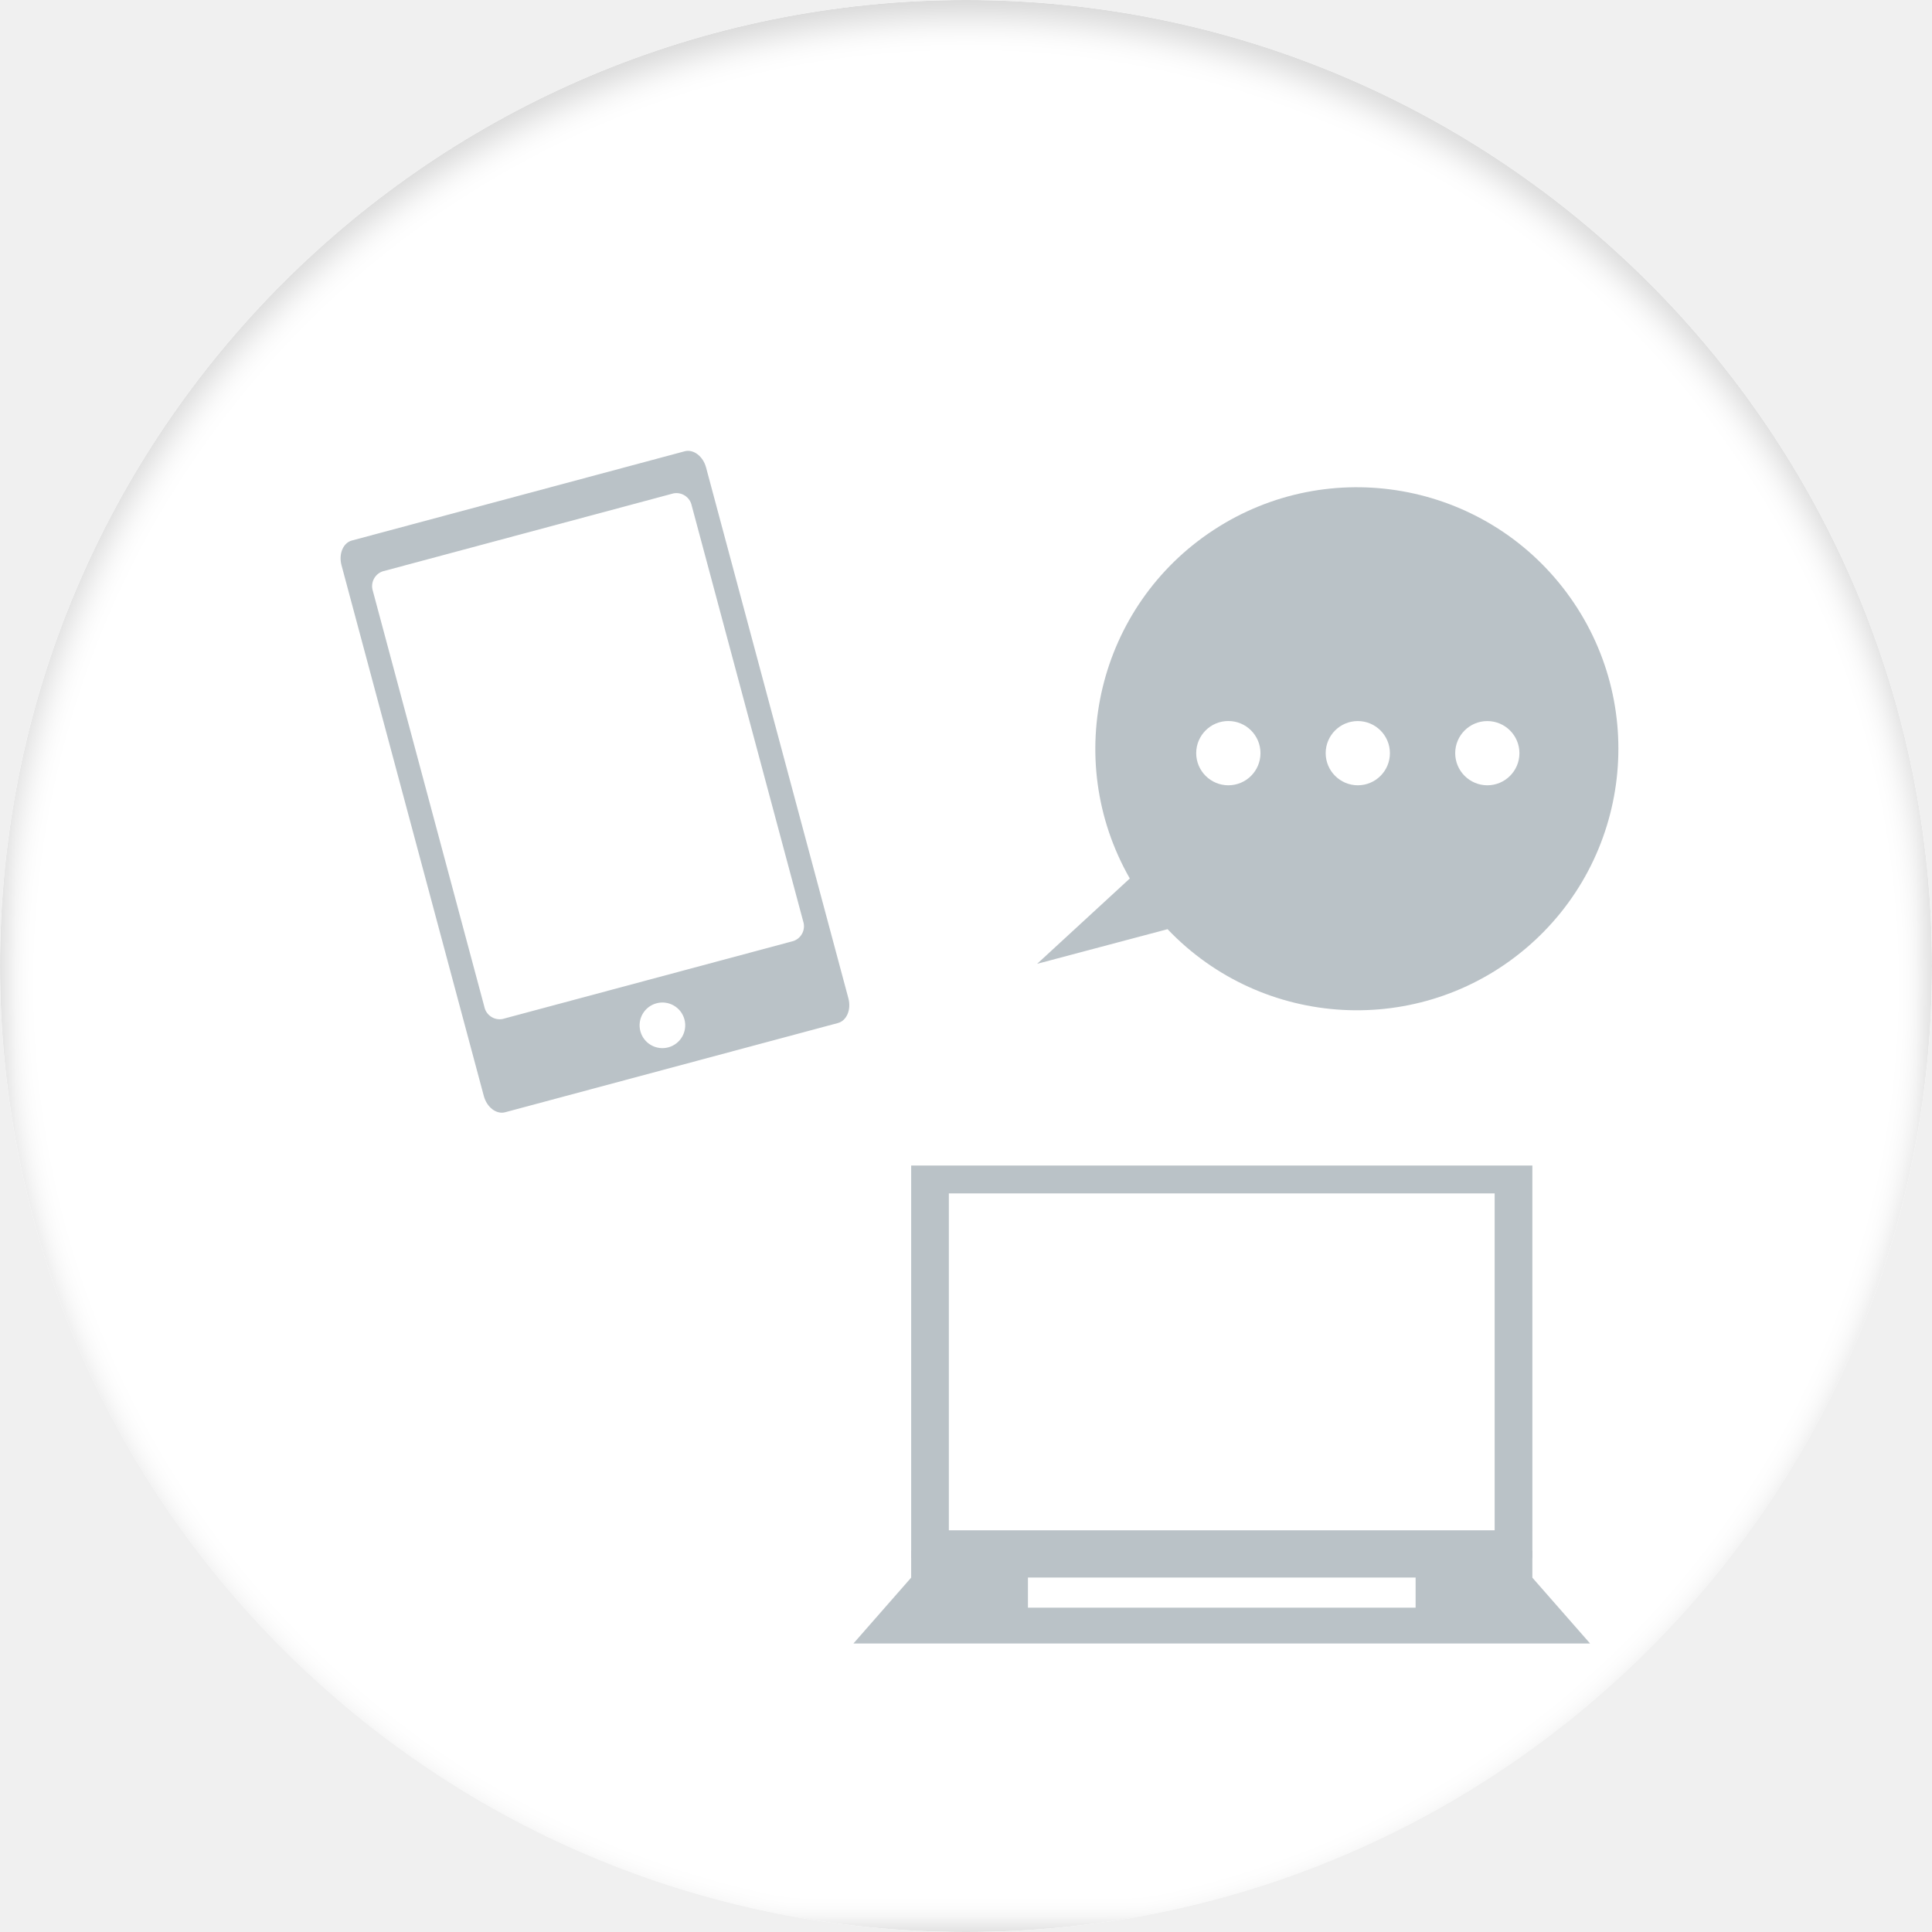
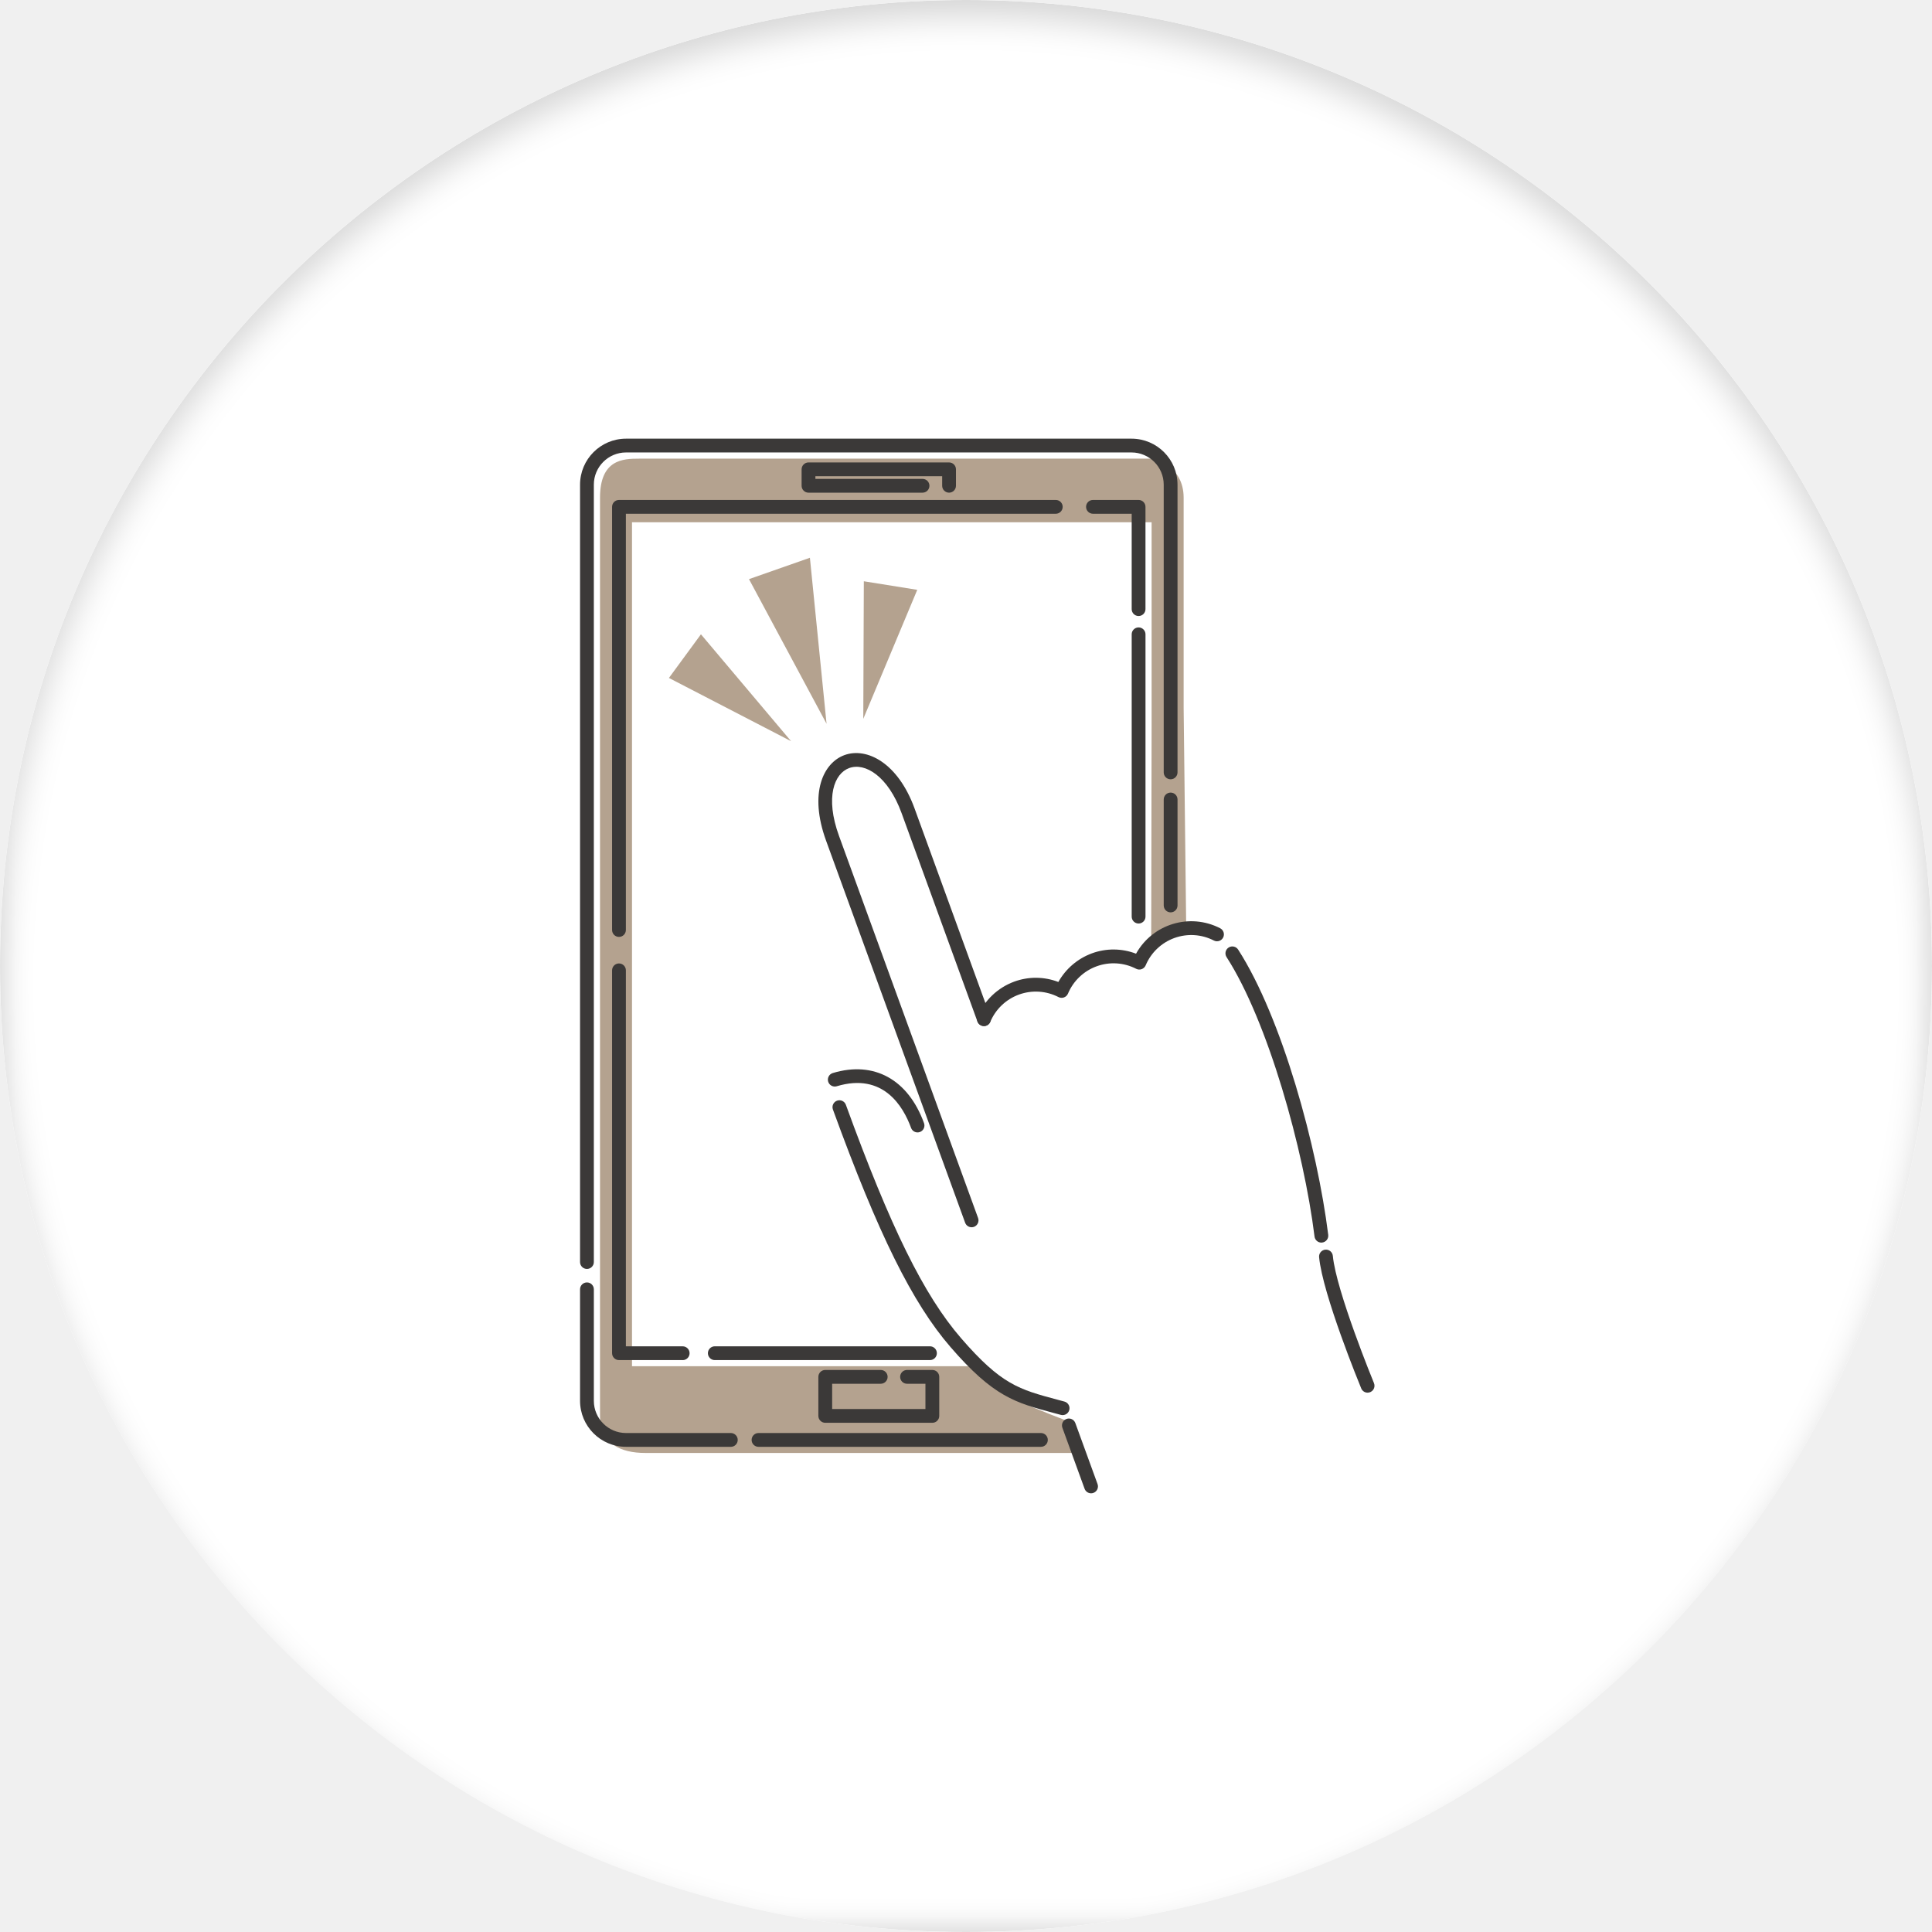
<svg xmlns="http://www.w3.org/2000/svg" width="350" height="350" viewBox="0 0 350 350">
  <defs>
-     <filter id="パス_2633" x="0" y="0" width="350" height="350" filterUnits="userSpaceOnUse">
+     <filter id="楕円形_184" x="0" y="0" width="350" height="350" filterUnits="userSpaceOnUse">
      <feOffset dy="3" input="SourceAlpha" />
      <feGaussianBlur stdDeviation="3" result="blur" />
      <feFlood flood-opacity="0.161" result="color" />
      <feComposite operator="out" in="SourceGraphic" in2="blur" />
      <feComposite operator="in" in="color" />
      <feComposite operator="in" in2="SourceGraphic" />
    </filter>
  </defs>
-   <g id="グループ_1786" data-name="グループ 1786" transform="translate(-296 -8552)">
+   <g id="グループ_1826" data-name="グループ 1826" transform="translate(-300 -9207)">
    <g data-type="innerShadowGroup">
-       <path id="パス_2633-2" data-name="パス 2633" d="M175,0A175,175,0,1,1,0,175,175,175,0,0,1,175,0Z" transform="translate(296 8552)" fill="#fff" />
-       <g transform="matrix(1, 0, 0, 1, 296, 8552)" filter="url(#パス_2633)">
-         <path id="パス_2633-3" data-name="パス 2633" d="M175,0A175,175,0,1,1,0,175,175,175,0,0,1,175,0Z" fill="#fff" />
+       <circle id="楕円形_184-2" data-name="楕円形 184" cx="175" cy="175" r="175" transform="translate(300 9207)" fill="#fff" />
+       <g transform="matrix(1, 0, 0, 1, 300, 9207)" filter="url(#楕円形_184)">
+         <circle id="楕円形_184-3" data-name="楕円形 184" cx="175" cy="175" r="175" fill="#fff" />
      </g>
    </g>
-     <g id="グループ_1754" data-name="グループ 1754" transform="matrix(0.966, -0.259, 0.259, 0.966, 272.53, 8349.5)">
-       <path id="パス_2253" data-name="パス 2253" d="M68.85,312.719H6.436c-1.636,0-2.969,1.722-2.969,3.84v99.535c0,2.128,1.333,3.846,2.969,3.846H68.85c1.642,0,2.985-1.719,2.985-3.846V316.559C71.835,314.441,70.492,312.719,68.85,312.719ZM38.035,416.24a4.132,4.132,0,1,1,4.126-4.136A4.137,4.137,0,0,1,38.035,416.24Zm29.5-15.742a2.832,2.832,0,0,1-2.61,3.005H10.359A2.835,2.835,0,0,1,7.746,400.5V322.569a2.838,2.838,0,0,1,2.613-3.009H64.927a2.835,2.835,0,0,1,2.61,3.009Z" transform="translate(0)" fill="#bac2c7" />
-     </g>
-     <g id="グループ_1755" data-name="グループ 1755" transform="translate(-50.761 8638.906)">
-       <path id="パス_2254" data-name="パス 2254" d="M534.645,87.7l23.629-6.277a47.375,47.375,0,1,0-6.839-9.182Zm75.74-38.167a5.817,5.817,0,1,1,5.8,5.824A5.827,5.827,0,0,1,610.385,49.534Zm-23.465,0a5.818,5.818,0,1,1,5.835,5.824A5.835,5.835,0,0,1,586.92,49.534Zm-23.456,0a5.822,5.822,0,1,1,5.824,5.824A5.831,5.831,0,0,1,563.464,49.534Z" transform="translate(0 0)" fill="#bac2c7" />
-     </g>
-     <g id="グループ_1758" data-name="グループ 1758" transform="translate(-661.141 7643.932)">
-       <path id="パス_2614" data-name="パス 2614" d="M1235.417,1135.219l-.674-.776v-4.887H1122.207v4.887l-10.46,11.931H1245.2Zm-21.824,4.664h-70.23v-5.453h70.23Z" transform="translate(0 59.427)" fill="#bac2c7" />
-       <path id="パス_2615" data-name="パス 2615" d="M1225.833,1119.219H1113.3v71.129h112.536ZM1219,1185.292h-98.877v-61.025H1219Z" transform="translate(8.91 0)" fill="#bac2c7" />
+     <g id="グループ_1824" data-name="グループ 1824" transform="translate(-155.794 8890.699)">
+       <g id="グループ_1819" data-name="グループ 1819" transform="translate(562.124 397.023)">
+         <path id="パス_2957" data-name="パス 2957" d="M667.533,457.056V484.87c3.487-.954,9.081-1.364,12.711,6.349a187.13,187.13,0,0,1,9.562,24.539c1.163,4.3,4.848,23.267,5.044,24.072s.891,4.358.891,4.358l7.474,22.83-50.092,18.231-2.845-8.422h-81.4a7.1,7.1,0,0,1-7.082-7.082V403.775a7.1,7.1,0,0,1,7.082-7.082h91.575a7.1,7.1,0,0,1,7.082,7.082v53.281Z" transform="translate(-561.794 -396.693)" fill="#fff" />
+       </g>
+       <g id="グループ_1820" data-name="グループ 1820" transform="translate(564.497 399.383)">
+         <path id="パス_2958" data-name="パス 2958" d="M669.266,443.674V405.512c0-6.1-5.8-7.082-5.8-7.082H601.232l-27.7.007h-2.92c-2.921,0-7.075.147-7.075,7.075V571.743c0,5.193,3.783,6.821,8.2,6.821h78.93l-2.311-5.745s-5.493-2.022-8.973-3.676-7.325-6.29-7.325-6.29H569.332V409.962h94.131v36.6s-.08,35.741-.08,41.5c.745-2.438,6.335-5.7,6.335-5.7Z" transform="translate(-563.541 -398.43)" fill="#b4a28f" />
+         <path id="パス_2959" data-name="パス 2959" d="M597.452,441.721l-14.052-26.2,11.035-3.871Z" transform="translate(-556.416 -393.688)" fill="#b4a28f" />
+         <path id="パス_2960" data-name="パス 2960" d="M594.856,441.218l-22.131-11.457,5.8-7.906Z" transform="translate(-560.246 -390.026)" fill="#b4a28f" />
+         <path id="パス_2961" data-name="パス 2961" d="M598.638,439.705l.1-24.921,9.679,1.549Z" transform="translate(-550.95 -392.563)" fill="#b4a28f" />
+       </g>
+       <g id="グループ_1823" data-name="グループ 1823" transform="translate(560.875 395.774)">
+         <g id="グループ_1821" data-name="グループ 1821" transform="translate(43.177 56.953)">
+           <path id="パス_2962" data-name="パス 2962" d="M620.41,523.591a1.246,1.246,0,0,1-1.173-.822l-25.193-69.215c-3.154-8.666-.481-14.108,3.337-15.5,4.026-1.465,9.678,1.382,12.692,9.661l13.743,37.759a1.249,1.249,0,0,1-2.347.855l-13.742-37.757c-2.454-6.74-6.639-9.21-9.491-8.17-2.688.978-4.412,5.243-1.845,12.3l25.193,69.217a1.25,1.25,0,0,1-.747,1.6A1.264,1.264,0,0,1,620.41,523.591Z" transform="translate(-592.652 -437.689)" fill="#3b3938" />
+           <path id="パス_2963" data-name="パス 2963" d="M615.054,479.11a1.25,1.25,0,0,1-1.15-1.735,11.522,11.522,0,0,1,6.617-6.317,11.353,11.353,0,0,1,8.014.056,11.534,11.534,0,0,1,6.061-5.18,11.36,11.36,0,0,1,8.014.057,11.445,11.445,0,0,1,15.23-4.614,1.249,1.249,0,0,1-1.124,2.231,8.953,8.953,0,0,0-12.362,4.492,1.249,1.249,0,0,1-1.713.63,8.953,8.953,0,0,0-12.362,4.493,1.248,1.248,0,0,1-1.712.63,8.955,8.955,0,0,0-12.363,4.492A1.246,1.246,0,0,1,615.054,479.11Z" transform="translate(-585.063 -429.646)" fill="#3b3938" />
+           <path id="パス_2964" data-name="パス 2964" d="M664.3,517.123a1.25,1.25,0,0,1-1.238-1.1c-1.959-15.767-8.457-39.016-15.938-50.628a1.249,1.249,0,1,1,2.1-1.353c7.964,12.361,14.351,35.85,16.319,51.674a1.249,1.249,0,0,1-1.086,1.393A1.228,1.228,0,0,1,664.3,517.123Z" transform="translate(-573.18 -428.439)" fill="#3b3938" />
+           <path id="パス_2965" data-name="パス 2965" d="M610.162,491.286a1.25,1.25,0,0,1-1.174-.823c-1.421-3.9-5.055-10.075-13.461-7.541a1.249,1.249,0,0,1-.72-2.393c7.461-2.247,13.642,1.147,16.529,9.081a1.25,1.25,0,0,1-.747,1.6A1.236,1.236,0,0,1,610.162,491.286Z" transform="translate(-592.198 -422.564)" fill="#3b3938" />
+           <path id="パス_2966" data-name="パス 2966" d="M668.2,529.807a1.249,1.249,0,0,1-1.155-.775c-.285-.69-6.987-17.012-7.631-23.772a1.249,1.249,0,1,1,2.487-.236c.609,6.39,7.385,22.891,7.454,23.057a1.251,1.251,0,0,1-1.155,1.726Z" transform="translate(-568.704 -413.938)" fill="#3b3938" />
+           <path id="パス_2967" data-name="パス 2967" d="M630.4,539.959a1.248,1.248,0,0,1-1.173-.821l-4.023-11.052a1.248,1.248,0,1,1,2.346-.853l4.023,11.051a1.249,1.249,0,0,1-.747,1.6A1.236,1.236,0,0,1,630.4,539.959Z" transform="translate(-581 -405.859)" fill="#3b3938" />
+           <path id="パス_2968" data-name="パス 2968" d="M636.223,541.016a1.232,1.232,0,0,1-.327-.043l-1.219-.327c-7.063-1.889-10.953-2.931-18.76-11.954-6.917-7.992-13.09-20.462-21.307-43.038a1.248,1.248,0,0,1,2.347-.853c8.106,22.267,14.145,34.51,20.849,42.256,7.306,8.443,10.506,9.3,17.517,11.176l1.226.329a1.249,1.249,0,0,1-.325,2.455Z" transform="translate(-591.977 -421.082)" fill="#3b3938" />
+         </g>
+         <g id="グループ_1822" data-name="グループ 1822">
+           <path id="パス_2969" data-name="パス 2969" d="M562.124,546.181a1.25,1.25,0,0,1-1.249-1.249V404.1a8.339,8.339,0,0,1,8.331-8.331h91.575a8.339,8.339,0,0,1,8.331,8.331v52.129a1.249,1.249,0,1,1-2.5,0V404.1a5.84,5.84,0,0,0-5.833-5.833H569.206a5.84,5.84,0,0,0-5.833,5.833V544.932A1.249,1.249,0,0,1,562.124,546.181Z" transform="translate(-560.875 -395.774)" fill="#3b3938" />
+           <path id="パス_2970" data-name="パス 2970" d="M588.189,538.048H569.206a8.339,8.339,0,0,1-8.331-8.331v-20.2a1.249,1.249,0,0,1,2.5,0v20.2a5.839,5.839,0,0,0,5.833,5.832h18.983a1.249,1.249,0,0,1,0,2.5Z" transform="translate(-560.875 -355.416)" fill="#3b3938" />
+           <path id="パス_2971" data-name="パス 2971" d="M636.157,530.844H585a1.249,1.249,0,1,1,0-2.5h51.159a1.249,1.249,0,1,1,0,2.5Z" transform="translate(-552.669 -348.212)" fill="#3b3938" />
+           <path id="パス_2972" data-name="パス 2972" d="M639.944,464.656a1.248,1.248,0,0,1-1.249-1.249v-19.2a1.249,1.249,0,1,1,2.5,0v19.2A1.249,1.249,0,0,1,639.944,464.656Z" transform="translate(-532.956 -378.846)" fill="#3b3938" />
+           <path id="パス_2973" data-name="パス 2973" d="M637.855,424.969a1.25,1.25,0,0,1-1.249-1.25V406.44h-7.015a1.249,1.249,0,1,1,0-2.5h8.264a1.249,1.249,0,0,1,1.249,1.25v18.528A1.249,1.249,0,0,1,637.855,424.969Z" transform="translate(-536.671 -392.844)" fill="#3b3938" />
+           <path id="パス_2974" data-name="パス 2974" d="M566.395,483.1a1.25,1.25,0,0,1-1.249-1.249V405.191a1.25,1.25,0,0,1,1.249-1.25h79.132a1.249,1.249,0,0,1,0,2.5H567.645v75.414A1.25,1.25,0,0,1,566.395,483.1Z" transform="translate(-559.343 -392.844)" fill="#3b3938" />
+           <path id="パス_2975" data-name="パス 2975" d="M577.936,537.595H566.395a1.25,1.25,0,0,1-1.249-1.249V466.987a1.249,1.249,0,0,1,2.5,0V535.1h10.291a1.249,1.249,0,0,1,0,2.5Z" transform="translate(-559.343 -370.673)" fill="#3b3938" />
+           <path id="パス_2976" data-name="パス 2976" d="M618.15,519.282H579.171a1.249,1.249,0,1,1,0-2.5H618.15a1.249,1.249,0,1,1,0,2.5Z" transform="translate(-554.76 -352.36)" fill="#3b3938" />
+           <path id="パス_2977" data-name="パス 2977" d="M635.673,474.579a1.25,1.25,0,0,1-1.249-1.249V422.186a1.249,1.249,0,1,1,2.5,0V473.33A1.249,1.249,0,0,1,635.673,474.579Z" transform="translate(-534.488 -386.747)" fill="#3b3938" />
+           <path id="パス_2978" data-name="パス 2978" d="M617.127,404.417a1.25,1.25,0,0,1-1.249-1.25v-1.73H592.913v.481h19.409a1.249,1.249,0,0,1,0,2.5H591.663a1.25,1.25,0,0,1-1.249-1.25v-2.978a1.25,1.25,0,0,1,1.249-1.25h25.464a1.25,1.25,0,0,1,1.25,1.25v2.978A1.25,1.25,0,0,1,617.127,404.417Z" transform="translate(-550.277 -394.639)" fill="#3b3938" />
+           <path id="パス_2979" data-name="パス 2979" d="M613.3,529.508H593.9a1.249,1.249,0,0,1-1.25-1.249v-7.072a1.25,1.25,0,0,1,1.25-1.25h10.047a1.249,1.249,0,1,1,0,2.5h-8.8v4.575h16.9v-4.575h-3.333a1.249,1.249,0,0,1,0-2.5H613.3a1.25,1.25,0,0,1,1.25,1.25v7.072A1.249,1.249,0,0,1,613.3,529.508Z" transform="translate(-549.477 -351.229)" fill="#3b3938" />
+         </g>
+       </g>
    </g>
  </g>
</svg>
